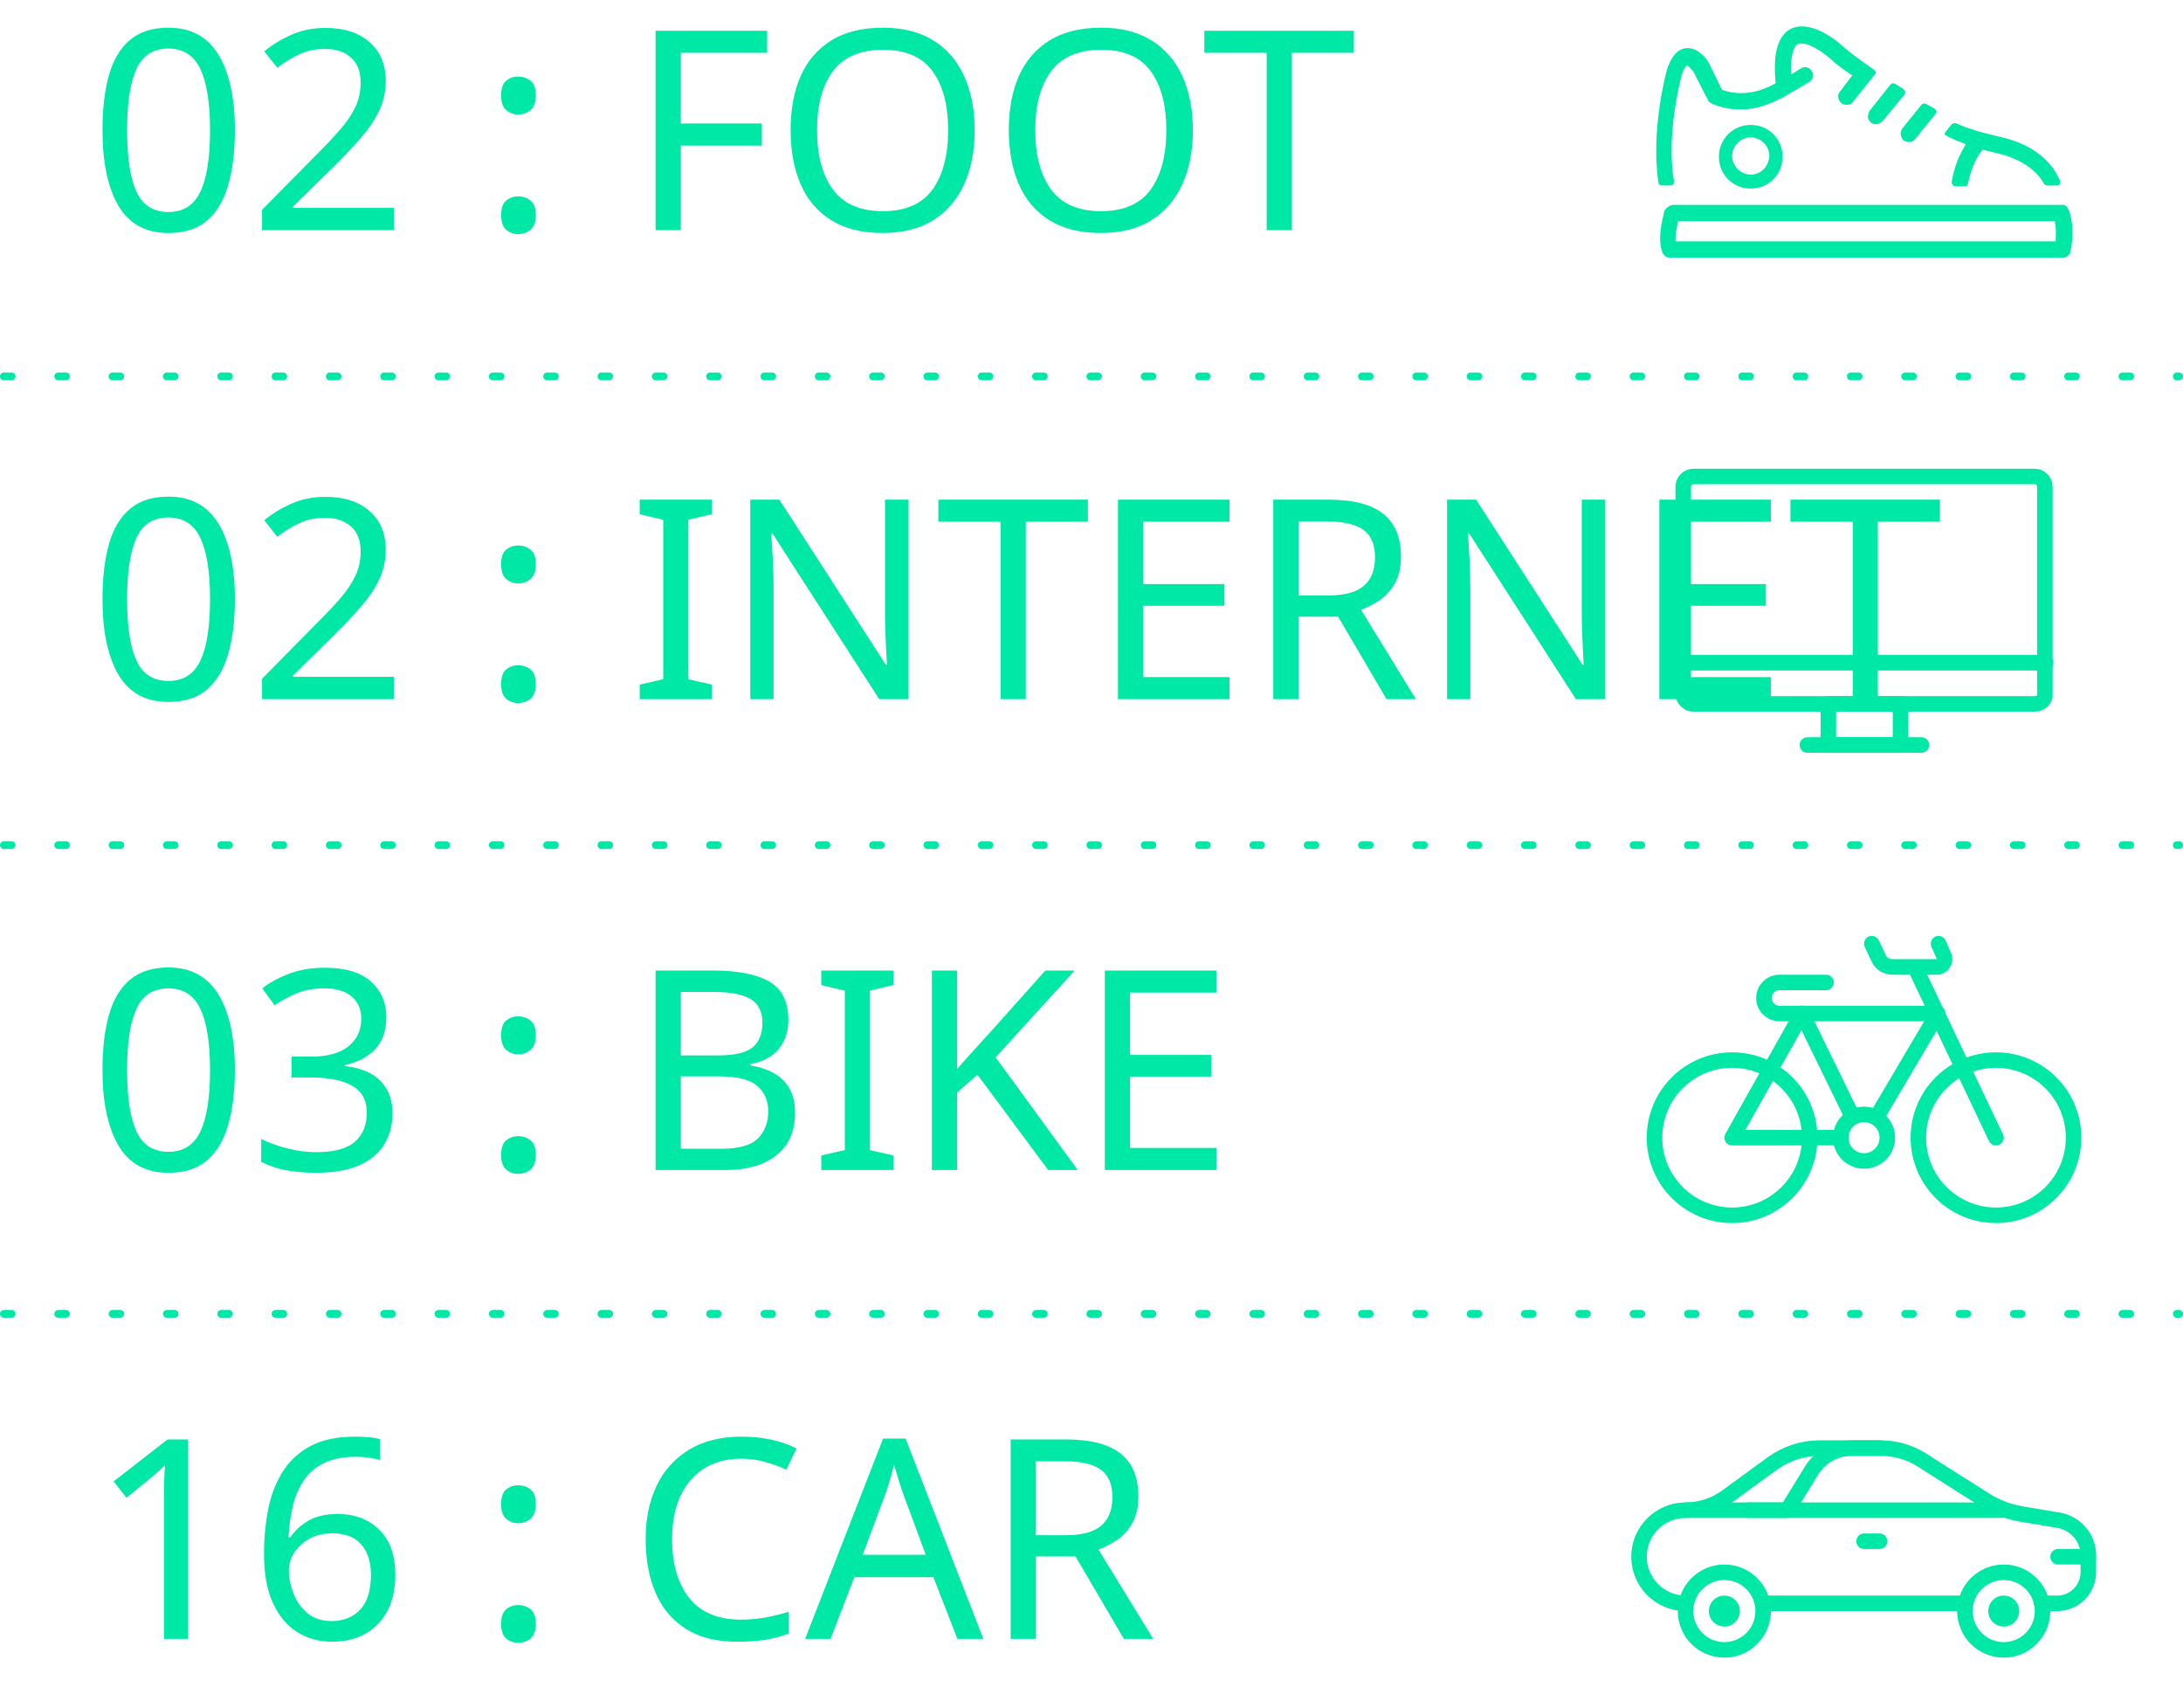
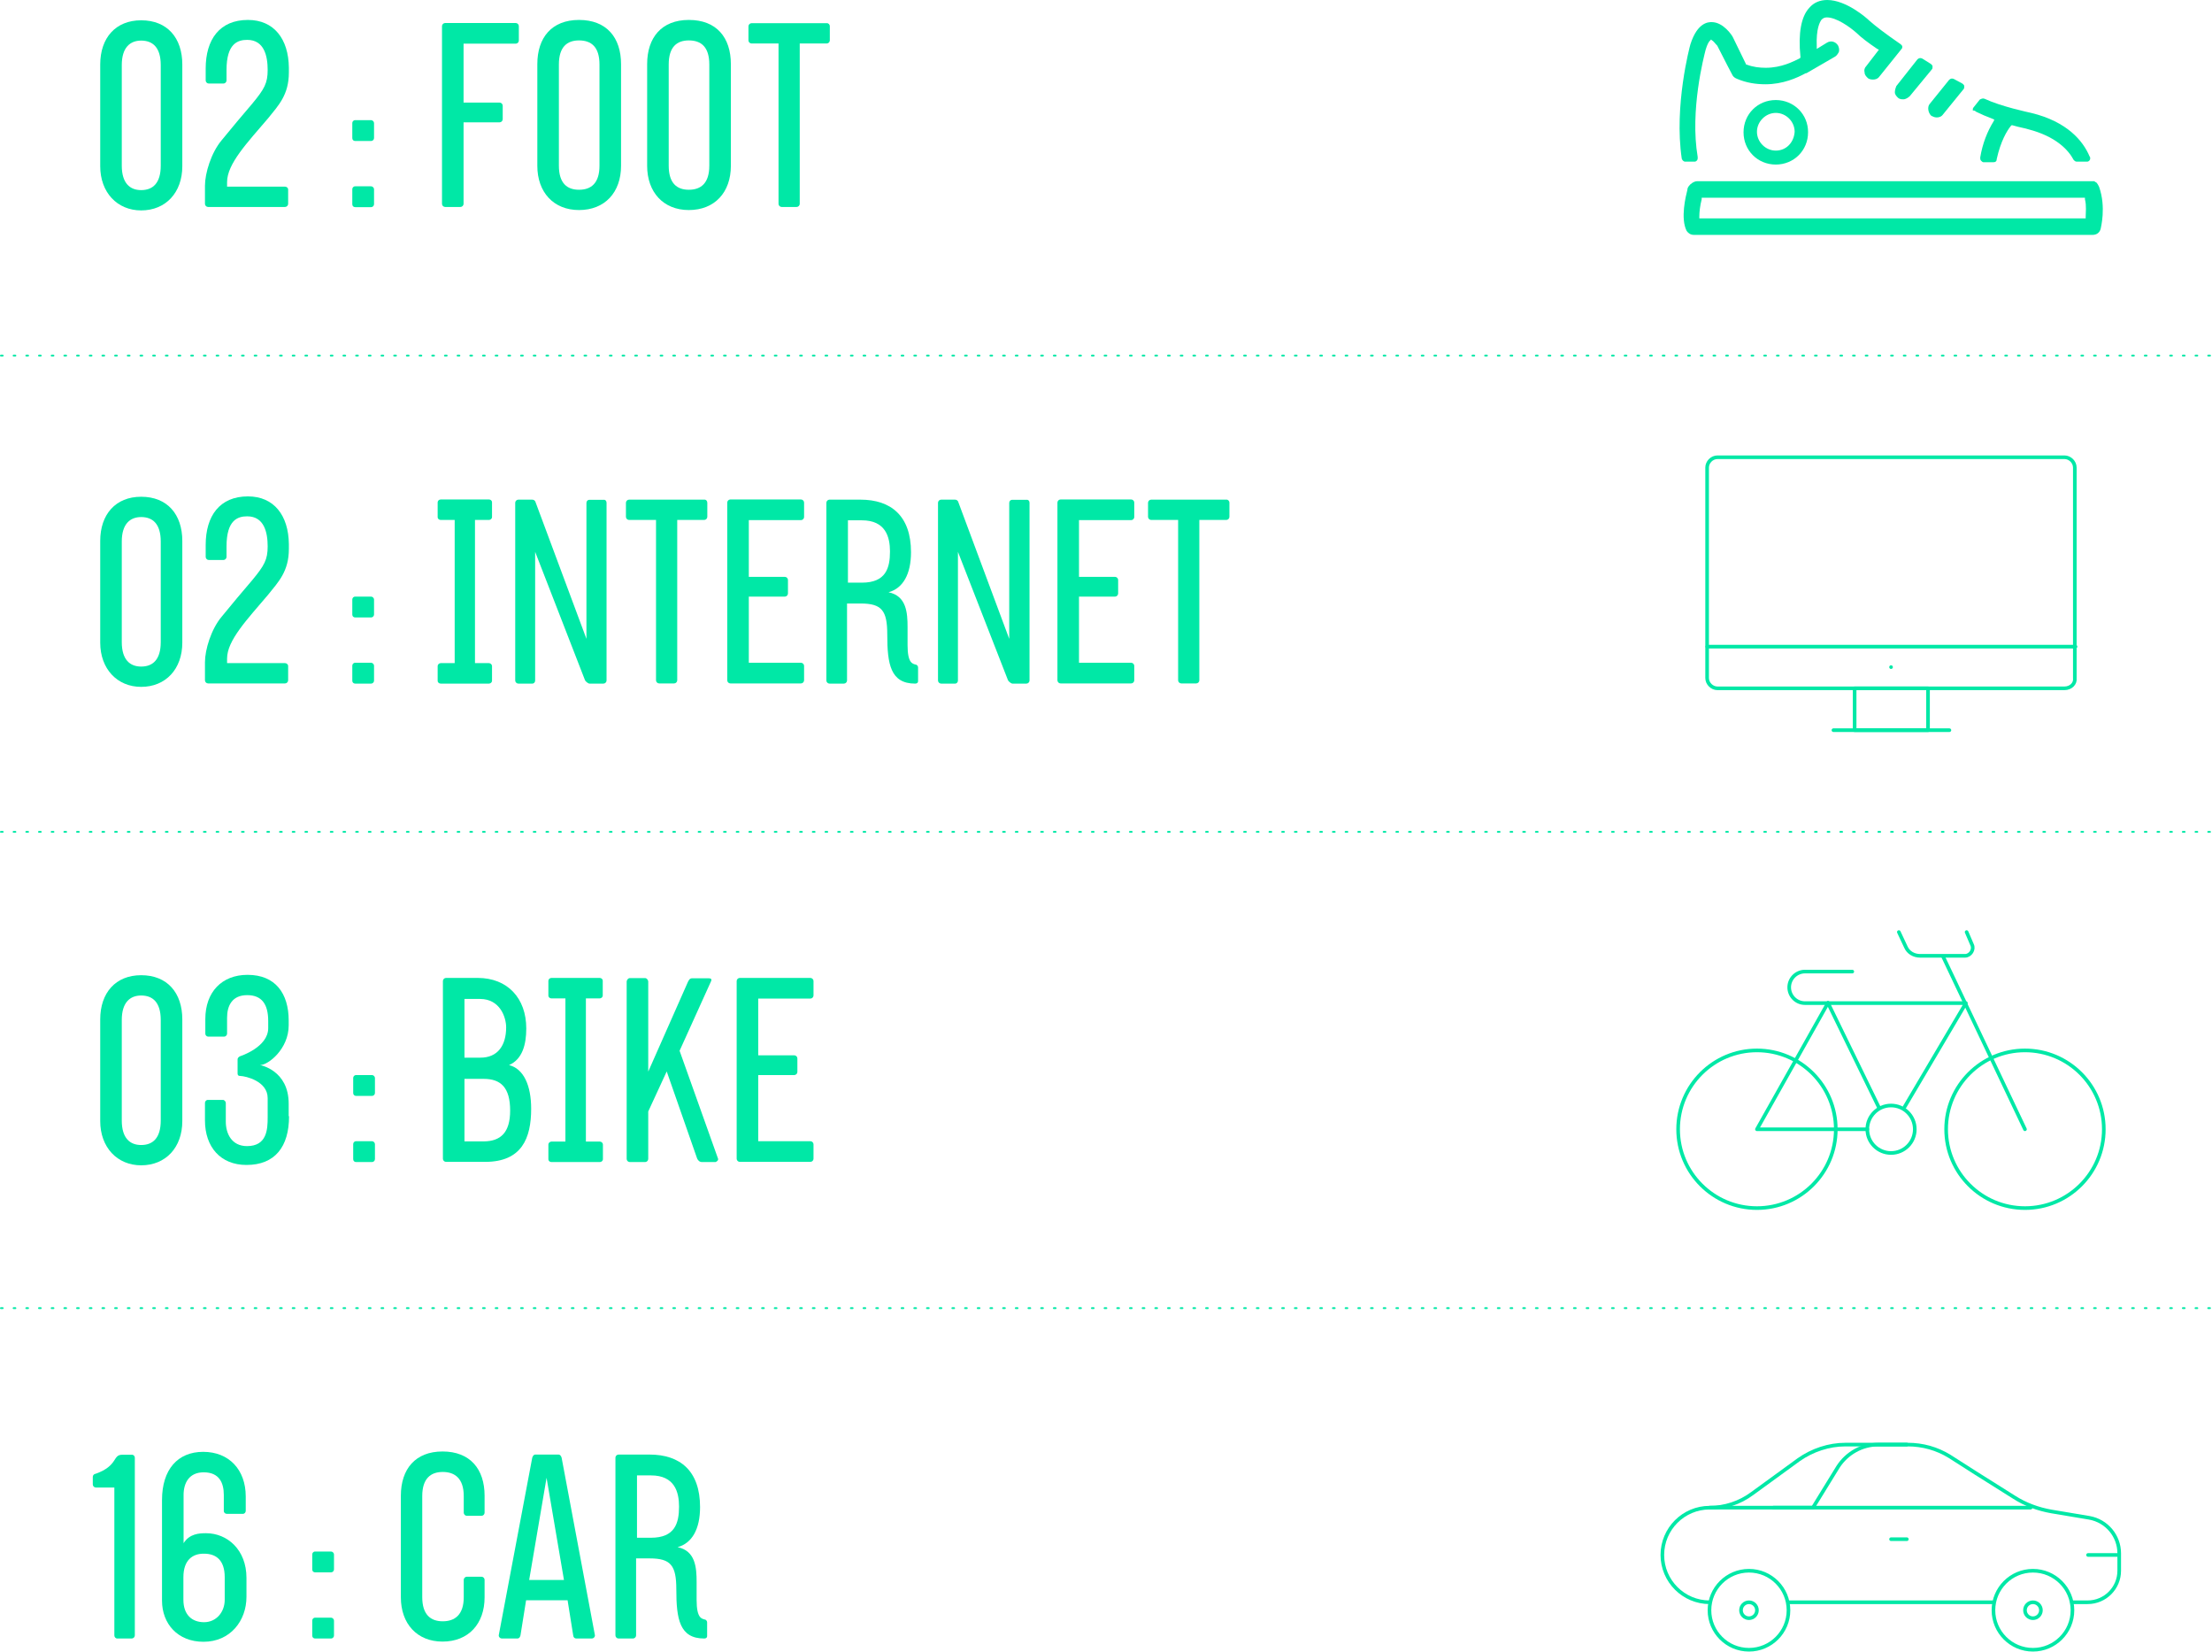
- <svg xmlns="http://www.w3.org/2000/svg" version="1.1" id="Layer_1" x="0px" y="0px" viewBox="0 0 281.3 220" enable-background="new 0 0 281.3 220" xml:space="preserve">
+ <svg xmlns="http://www.w3.org/2000/svg" version="1.1" id="Layer_1" x="0px" y="0px" viewBox="1.7 328.2 1220.6 911.3" enable-background="new 1.7 328.2 1220.6 911.3" xml:space="preserve">
  <g>
    <g>
-       <path fill="#00E8A6" d="M240.7,15.1c0,0.3,0.2,0.5,0.4,0.7c0.2,0.2,0.5,0.2,0.7,0.2c0.3,0,0.6-0.2,0.8-0.4l2.8-3.4    c0.1-0.1,0.1-0.2,0.1-0.4c0-0.1-0.1-0.2-0.2-0.3l-1.1-0.7c-0.2-0.1-0.4-0.1-0.6,0.1l-2.7,3.4C240.8,14.5,240.7,14.8,240.7,15.1z" />
-       <path fill="#00E8A6" d="M225.6,16.1c-2.3,0-4.1,1.8-4.1,4.1c0,2.3,1.8,4.1,4.1,4.1c2.3,0,4.1-1.8,4.1-4.1    C229.7,17.9,227.9,16.1,225.6,16.1z M225.6,22.5c-1.3,0-2.4-1.1-2.4-2.4c0-1.3,1.1-2.4,2.4-2.4c1.3,0,2.4,1.1,2.4,2.4    C227.9,21.5,226.9,22.5,225.6,22.5z" />
-       <path fill="#00E8A6" d="M214.1,23.9h1.2c0,0,0,0,0,0c0.2,0,0.4-0.2,0.4-0.4c0-0.1,0-0.1,0-0.2c-1-5.9,0.8-12.8,1-13.6    c0.2-0.7,0.4-1,0.6-1.2l0.1-0.1l0.1,0.1c0.2,0.1,0.4,0.4,0.7,0.7c0.8,1.6,1.9,3.7,1.9,3.7c0.1,0.2,0.3,0.4,0.6,0.5    c1.2,0.5,2.4,0.7,3.6,0.7c2.2,0,4-0.8,5.1-1.4c0,0,0.1,0,0.1,0l3.6-2.1c0.2-0.1,0.4-0.4,0.5-0.6c0.1-0.3,0-0.6-0.1-0.8    c-0.3-0.5-0.9-0.7-1.4-0.4l-1.3,0.8l0-0.3c-0.1-2.3,0.4-3.1,0.6-3.4c0.2-0.2,0.4-0.3,0.7-0.3c1.2,0,2.9,1.2,3.8,2    c0.5,0.5,1.4,1.2,2.6,2l0.2,0.1l-1.6,2.1c-0.2,0.2-0.3,0.5-0.2,0.8c0,0.3,0.2,0.5,0.4,0.7c0.2,0.2,0.5,0.2,0.7,0.2    c0.3,0,0.6-0.1,0.8-0.4l2.8-3.5c0.1-0.1,0.1-0.2,0.1-0.3c0-0.1-0.1-0.2-0.2-0.3c-1.9-1.3-3.2-2.3-4-3c-0.3-0.3-2.9-2.6-5.3-2.6    c-0.9,0-1.7,0.3-2.3,1c-1,1.1-1.4,3.2-1.1,6.2l0,0.1l-0.1,0.1c-0.8,0.4-2.3,1.2-4.3,1.2c-0.8,0-1.6-0.1-2.4-0.4l-0.1,0l-1.7-3.5    c-0.1-0.2-1.2-1.9-2.7-1.9c-0.4,0-1.8,0-2.7,2.8c-0.1,0.3-2.1,7.8-1.1,14.5C213.7,23.7,213.9,23.9,214.1,23.9z" />
-       <path fill="#00E8A6" d="M245.3,18.1c0.2,0.1,0.4,0.2,0.7,0.2c0.3,0,0.6-0.1,0.8-0.4l2.6-3.2c0.1-0.1,0.1-0.2,0.1-0.4    c0-0.1-0.1-0.2-0.2-0.3l-1.1-0.6c-0.2-0.1-0.4-0.1-0.6,0.1l-2.5,3.1C244.8,17,244.9,17.7,245.3,18.1z" />
-       <path fill="#00E8A6" d="M251,17.6c0.6,0.3,1.3,0.6,2.1,0.9l0.2,0.1l-0.1,0.2c-0.8,1.3-1.4,2.8-1.7,4.6c0,0.1,0,0.3,0.1,0.4    c0.1,0.1,0.2,0.2,0.3,0.2h1.3c0.2,0,0.4-0.1,0.4-0.4c0.5-2.3,1.3-3.6,1.8-4.2l0.1-0.1l0.1,0c1,0.3,1.7,0.4,2,0.5    c3.5,0.9,5.1,2.6,5.8,3.9c0.1,0.1,0.2,0.2,0.4,0.2h1.3c0,0,0,0,0,0c0.2,0,0.4-0.2,0.4-0.4c0-0.1,0-0.2-0.1-0.3    c-0.8-1.9-2.8-4.4-7.4-5.5c-0.4-0.1-3.8-0.8-5.9-1.8c-0.2-0.1-0.4,0-0.6,0.1l-0.8,1c-0.1,0.1-0.1,0.2-0.1,0.4    C250.8,17.4,250.9,17.5,251,17.6z" />
-       <path fill="#00E8A6" d="M266.6,27.1c-0.1-0.2-0.2-0.4-0.3-0.5c-0.1-0.1-0.2-0.1-0.3-0.2c0,0-0.1,0-0.1,0l-50.3,0    c-0.4,0-0.9,0.4-1,0.6c-0.1,0.1-0.2,0.3-0.2,0.5c-0.2,0.8-0.9,3.6-0.1,5.2c0.2,0.3,0.5,0.5,0.9,0.5h50.6c0.5,0,0.9-0.3,1-0.8    C266.8,32.3,267.5,29.7,266.6,27.1z M264.9,30.9l0,0.2h-49l0-0.2c0-0.6,0.1-1.4,0.3-2.2l0-0.2h48.6l0,0.2    C265,29.5,264.9,30.4,264.9,30.9z" />
+       <path fill="#00E8A6" d="M1047.3,379.1c0,1.3,0.9,2.2,1.7,3c0.9,0.9,2.2,0.9,3,0.9c1.3,0,2.6-0.9,3.5-1.7l12.2-14.8    c0.4-0.4,0.4-0.9,0.4-1.7c0-0.4-0.4-0.9-0.9-1.3l-4.8-3c-0.9-0.4-1.7-0.4-2.6,0.4l-11.7,14.8    C1047.8,376.5,1047.3,377.8,1047.3,379.1z" />
+       <path fill="#00E8A6" d="M981.6,383.4c-10,0-17.8,7.8-17.8,17.8s7.8,17.8,17.8,17.8c10,0,17.8-7.8,17.8-17.8    C999.5,391.3,991.6,383.4,981.6,383.4z M981.6,411.3c-5.7,0-10.4-4.8-10.4-10.4s4.8-10.4,10.4-10.4c5.7,0,10.4,4.8,10.4,10.4    C991.6,406.9,987.3,411.3,981.6,411.3z" />
+       <path fill="#00E8A6" d="M931.6,417.4h5.2l0,0c0.9,0,1.7-0.9,1.7-1.7c0-0.4,0-0.4,0-0.9c-4.4-25.7,3.5-55.7,4.4-59.2    c0.9-3,1.7-4.4,2.6-5.2l0.4-0.4l0.4,0.4c0.9,0.4,1.7,1.7,3,3c3.5,7,8.3,16.1,8.3,16.1c0.4,0.9,1.3,1.7,2.6,2.2    c5.2,2.2,10.4,3,15.7,3c9.6,0,17.4-3.5,22.2-6.1h0.4l15.7-9.1c0.9-0.4,1.7-1.7,2.2-2.6c0.4-1.3,0-2.6-0.4-3.5    c-1.3-2.2-3.9-3-6.1-1.7l-5.7,3.5v-1.3c-0.4-10,1.7-13.5,2.6-14.8c0.9-0.9,1.7-1.3,3-1.3c5.2,0,12.6,5.2,16.5,8.7    c2.2,2.2,6.1,5.2,11.3,8.7l0.9,0.4l-7,9.1c-0.9,0.9-1.3,2.2-0.9,3.5c0,1.3,0.9,2.2,1.7,3s2.2,0.9,3,0.9c1.3,0,2.6-0.4,3.5-1.7    l12.2-15.2c0.4-0.4,0.4-0.9,0.4-1.3s-0.4-0.9-0.9-1.3c-8.3-5.7-13.9-10-17.4-13.1c-1.3-1.3-12.6-11.3-23.1-11.3    c-3.9,0-7.4,1.3-10,4.4c-4.4,4.8-6.1,13.9-4.8,27v0.4l-0.4,0.4c-3.5,1.7-10,5.2-18.7,5.2c-3.5,0-7-0.4-10.4-1.7h-0.4l-7.4-15.2    c-0.4-0.9-5.2-8.3-11.7-8.3c-1.7,0-7.8,0-11.7,12.2c-0.4,1.3-9.1,33.9-4.8,63.1C929.9,416.5,930.7,417.4,931.6,417.4z" />
+       <path fill="#00E8A6" d="M1067.4,392.1c0.9,0.4,1.7,0.9,3,0.9c1.3,0,2.6-0.4,3.5-1.7l11.3-13.9c0.4-0.4,0.4-0.9,0.4-1.7    c0-0.4-0.4-0.9-0.9-1.3l-4.8-2.6c-0.9-0.4-1.7-0.4-2.6,0.4l-10.9,13.5C1065.2,387.3,1065.6,390.4,1067.4,392.1z" />
+       <path fill="#00E8A6" d="M1092.2,389.9c2.6,1.3,5.7,2.6,9.1,3.9l0.9,0.4l-0.4,0.9c-3.5,5.7-6.1,12.2-7.4,20c0,0.4,0,1.3,0.4,1.7    s0.9,0.9,1.3,0.9h5.7c0.9,0,1.7-0.4,1.7-1.7c2.2-10,5.7-15.7,7.8-18.3l0.4-0.4h0.4c4.4,1.3,7.4,1.7,8.7,2.2    c15.2,3.9,22.2,11.3,25.2,17c0.4,0.4,0.9,0.9,1.7,0.9h5.7l0,0c0.9,0,1.7-0.9,1.7-1.7c0-0.4,0-0.9-0.4-1.3    c-3.5-8.3-12.2-19.1-32.2-23.9c-1.7-0.4-16.5-3.5-25.7-7.8c-0.9-0.4-1.7,0-2.6,0.4l-3.5,4.4c-0.4,0.4-0.4,0.9-0.4,1.7    C1091.3,389.1,1091.7,389.5,1092.2,389.9z" />
+       <path fill="#00E8A6" d="M1160,431.3c-0.4-0.9-0.9-1.7-1.3-2.2c-0.4-0.4-0.9-0.4-1.3-0.9h-0.4H938.1c-1.7,0-3.9,1.7-4.4,2.6    c-0.4,0.4-0.9,1.3-0.9,2.2c-0.9,3.5-3.9,15.7-0.4,22.6c0.9,1.3,2.2,2.2,3.9,2.2h220.2c2.2,0,3.9-1.3,4.4-3.5    C1160.9,453.9,1164,442.6,1160,431.3z M1152.6,447.8v0.9H939.4v-0.9c0-2.6,0.4-6.1,1.3-9.6v-0.9h211.5v0.9    C1153.1,441.7,1152.6,445.6,1152.6,447.8z" />
    </g>
  </g>
  <g>
-     <rect x="11.4" y="5.8" fill="none" width="147.7" height="24.9" />
-     <text transform="matrix(1 0 0 1 11.4408 29.6637)" fill="#00E8A6" font-family="'Interborough'" font-size="36">02 : FOOT</text>
+     <rect x="49.6" y="338.6" fill="none" width="642.7" height="108.3" />
+     <g enable-background="new    ">
+       <path fill="#00E8A6" d="M102.3,363.8v56.1c0,14.6-9.2,24.4-22.7,24.4c-13.2,0-22.6-9.9-22.6-24.4v-56.1c0-14.7,8.5-24.4,22.6-24.4    C94,339.4,102.3,349.1,102.3,363.8z M90.4,364.1c0-9.7-4.4-13.5-10.8-13.5c-6.1,0-10.7,3.8-10.7,13.5v55.5    c0,9.7,4.5,13.5,10.7,13.5c6.4,0,10.8-3.8,10.8-13.5V364.1z" />
+       <path fill="#00E8A6" d="M160.7,432.7v8c0,0.9-0.8,1.7-1.7,1.7h-42.5c-0.9,0-1.7-0.8-1.7-1.7c0,0,0-8.9,0-10    c0-6.9,3.4-18.2,9.2-25.1c3.3-4.1,13.9-16.8,16.9-20.2c6.7-8.1,8.5-11.3,8.5-18.6c0-7.7-1.9-16.6-11.3-16.6    c-5.2,0-11.4,2-11.4,16.6v5.8c0,0.9-0.8,1.7-1.7,1.7h-8.1c-0.9,0-1.7-0.8-1.7-1.7V366c0-16,7.7-26.8,23.3-26.8    c14.4,0,22.4,10.5,22.6,26.3v2.7c0,12.4-5.8,18.2-11.4,25.2C138.1,407,127,418.6,127,428.7v2.5h32    C159.9,431.2,160.7,431.9,160.7,432.7z" />
+       <path fill="#00E8A6" d="M196.1,396.1c0-0.8,0.6-1.6,1.6-1.6h8.8c0.8,0,1.6,0.8,1.6,1.6v8.3c0,0.9-0.8,1.6-1.6,1.6h-8.8    c-0.9,0-1.6-0.6-1.6-1.6V396.1z M196.1,432.6c0-0.8,0.6-1.6,1.6-1.6h8.8c0.8,0,1.6,0.8,1.6,1.6v8.3c0,0.9-0.8,1.6-1.6,1.6h-8.8    c-0.9,0-1.6-0.6-1.6-1.6V432.6z" />
+       <path fill="#00E8A6" d="M257.5,352.4v32.4h19.9c0.9,0,1.7,0.8,1.7,1.7v7.5c0,0.9-0.8,1.7-1.7,1.7h-19.9v45c0,0.9-0.8,1.7-1.7,1.7    h-8.5c-0.9,0-1.7-0.8-1.7-1.7v-98.1c0-0.9,0.8-1.7,1.7-1.7h39c0.9,0,1.7,0.8,1.7,1.7v8c0,0.9-0.8,1.7-1.7,1.7H257.5z" />
+       <path fill="#00E8A6" d="M344.4,363.6v56.1c0,14.6-8.9,24.4-23.2,24.4c-14.1,0-23-9.9-23-24.4v-56.1c0-14.7,8-24.4,23-24.4    C336.4,339.2,344.4,348.9,344.4,363.6z M332.5,363.8c0-9.7-4.5-13.3-11.3-13.3c-6.6,0-11.1,3.6-11.1,13.3v55.8    c0,9.7,4.5,13.3,11.1,13.3c6.7,0,11.3-3.6,11.3-13.3V363.8z" />
+       <path fill="#00E8A6" d="M405,363.6v56.1c0,14.6-8.9,24.4-23.2,24.4c-14.1,0-23-9.9-23-24.4v-56.1c0-14.7,8-24.4,23-24.4    C397.1,339.2,405,348.9,405,363.6z M393.1,363.8c0-9.7-4.5-13.3-11.3-13.3c-6.6,0-11.1,3.6-11.1,13.3v55.8    c0,9.7,4.5,13.3,11.1,13.3c6.7,0,11.3-3.6,11.3-13.3V363.8z" />
+       <path fill="#00E8A6" d="M459.6,342.7v7.8c0,0.9-0.8,1.7-1.7,1.7H443v88.5c0,0.9-0.8,1.7-1.7,1.7h-8.3c-0.9,0-1.7-0.8-1.7-1.7    v-88.5h-14.9c-0.9,0-1.7-0.8-1.7-1.7v-7.8c0-0.9,0.8-1.7,1.7-1.7h41.5C458.8,340.9,459.6,341.7,459.6,342.7z" />
+     </g>
  </g>
  <g>
-     <line fill="none" stroke="#00E8A6" stroke-width="2" stroke-linecap="round" stroke-linejoin="round" stroke-miterlimit="10" x1="238.7" y1="143.9" x2="232.2" y2="130.6" />
-     <circle fill="none" stroke="#00E8A6" stroke-width="2" stroke-linecap="round" stroke-linejoin="round" stroke-miterlimit="10" cx="223.2" cy="146.6" r="10" />
-     <circle fill="none" stroke="#00E8A6" stroke-width="2" stroke-linecap="round" stroke-linejoin="round" stroke-miterlimit="10" cx="240.2" cy="146.6" r="3" />
-     <circle fill="none" stroke="#00E8A6" stroke-width="2" stroke-linecap="round" stroke-linejoin="round" stroke-miterlimit="10" cx="257.2" cy="146.6" r="10" />
-     <polyline fill="none" stroke="#00E8A6" stroke-width="2" stroke-linecap="round" stroke-linejoin="round" stroke-miterlimit="10" points="   232.2,130.6 223.2,146.6 237.2,146.6  " />
-     <line fill="none" stroke="#00E8A6" stroke-width="2" stroke-linecap="round" stroke-linejoin="round" stroke-miterlimit="10" x1="257.2" y1="146.6" x2="246.8" y2="124.7" />
-     <path fill="none" stroke="#00E8A6" stroke-width="2" stroke-linecap="round" stroke-linejoin="round" stroke-miterlimit="10" d="   M241.9,143.8l7.8-13.2h-20.4c-1.1,0-2-0.9-2-2v0c0-1.1,0.9-2,2-2h6" />
-     <path fill="none" stroke="#00E8A6" stroke-width="2" stroke-linecap="round" stroke-linejoin="round" stroke-miterlimit="10" d="   M241.2,121.6l0.9,1.9c0.3,0.7,1,1.1,1.8,1.1h5.7c0.7,0,1.2-0.8,0.9-1.4l-0.7-1.6" />
+     <line fill="none" stroke="#00E8A6" stroke-width="2" stroke-linecap="round" stroke-linejoin="round" stroke-miterlimit="10" x1="1038.6" y1="939.5" x2="1010.4" y2="881.6" />
+     <circle fill="none" stroke="#00E8A6" stroke-width="2" stroke-linecap="round" stroke-linejoin="round" stroke-miterlimit="10" cx="971.2" cy="951.3" r="43.5" />
+     <circle fill="none" stroke="#00E8A6" stroke-width="2" stroke-linecap="round" stroke-linejoin="round" stroke-miterlimit="10" cx="1045.2" cy="951.3" r="13.1" />
+     <circle fill="none" stroke="#00E8A6" stroke-width="2" stroke-linecap="round" stroke-linejoin="round" stroke-miterlimit="10" cx="1119.1" cy="951.3" r="43.5" />
+     <polyline fill="none" stroke="#00E8A6" stroke-width="2" stroke-linecap="round" stroke-linejoin="round" stroke-miterlimit="10" points="   1010.4,881.6 971.2,951.3 1032.1,951.3  " />
+     <line fill="none" stroke="#00E8A6" stroke-width="2" stroke-linecap="round" stroke-linejoin="round" stroke-miterlimit="10" x1="1119.1" y1="951.3" x2="1073.9" y2="856" />
+     <path fill="none" stroke="#00E8A6" stroke-width="2" stroke-linecap="round" stroke-linejoin="round" stroke-miterlimit="10" d="   M1052.6,939.1l33.9-57.4h-88.8c-4.8,0-8.7-3.9-8.7-8.7l0,0c0-4.8,3.9-8.7,8.7-8.7h26.1" />
+     <path fill="none" stroke="#00E8A6" stroke-width="2" stroke-linecap="round" stroke-linejoin="round" stroke-miterlimit="10" d="   M1049.5,842.5l3.9,8.3c1.3,3,4.4,4.8,7.8,4.8h24.8c3,0,5.2-3.5,3.9-6.1l-3-7" />
  </g>
-   <rect x="11.4" y="126.9" fill="none" width="126.7" height="24.4" />
-   <text transform="matrix(1 0 0 1 11.4408 150.7621)" fill="#00E8A6" font-family="'Interborough'" font-size="36">03 : BIKE</text>
+   <rect x="49.6" y="865.5" fill="none" width="551.3" height="106.2" />
+   <g enable-background="new    ">
+     <path fill="#00E8A6" d="M102.3,890.7v56.1c0,14.6-9.2,24.4-22.7,24.4c-13.2,0-22.6-9.9-22.6-24.4v-56.1c0-14.7,8.5-24.4,22.6-24.4   C94,866.3,102.3,876,102.3,890.7z M90.4,891c0-9.7-4.4-13.5-10.8-13.5c-6.1,0-10.7,3.8-10.7,13.5v55.5c0,9.7,4.5,13.5,10.7,13.5   c6.4,0,10.8-3.8,10.8-13.5V891z" />
+     <path fill="#00E8A6" d="M161.2,944.1c0,16.9-7.8,26.9-23.5,26.9c-14.3,0-22.9-9.9-22.9-24.6v-9.6c0-0.8,0.6-1.7,1.6-1.7h8.3   c0.8,0,1.6,0.9,1.6,1.7v10.3c0,6.7,3.3,13.5,11.7,13.5c11,0,11.4-9.2,11.4-15.8v-10.7c0-9.4-12.2-12.1-15-12.2   c-1.6,0-1.6-0.8-1.6-1.7v-7.5c0-0.6,0.5-1.3,1.4-1.7c0,0,15.5-4.9,15.5-15.5v-3.9c0-9.4-3.6-14.3-11.6-14.3   c-8.3,0-11.1,5.8-11.1,12.5v8.8c0,0.8-0.8,1.6-1.6,1.6h-8.8c-0.9,0-1.6-0.8-1.6-1.6v-8.1c0-14.9,9.1-24.4,23.3-24.4   c15.4,0,22.7,10.3,22.7,25.2c0,0,0,0.8,0,2.7c0,13-11.3,21.9-15.8,21.9c0,0,15.8,2.7,15.8,21.3V944.1z" />
+     <path fill="#00E8A6" d="M196.6,923c0-0.8,0.6-1.6,1.6-1.6h8.8c0.8,0,1.6,0.8,1.6,1.6v8.3c0,0.9-0.8,1.6-1.6,1.6h-8.8   c-0.9,0-1.6-0.6-1.6-1.6V923z M196.6,959.5c0-0.8,0.6-1.6,1.6-1.6h8.8c0.8,0,1.6,0.8,1.6,1.6v8.3c0,0.9-0.8,1.6-1.6,1.6h-8.8   c-0.9,0-1.6-0.6-1.6-1.6V959.5z" />
+     <path fill="#00E8A6" d="M282.6,915.9c8.1,2,12.2,11.3,12.2,24.1c0,16.3-5.2,29.3-25.4,29.3h-21.6c-0.9,0-1.7-0.8-1.7-1.7v-98.1   c0-0.9,0.8-1.7,1.7-1.7h17.5c16.4,0,26.8,11.1,26.8,27.9C292.1,904.7,289.9,912.7,282.6,915.9z M281,895.1   c0-5.6-3.4-15.7-14.4-15.7H258v32.4h8.6C276.6,911.9,281,904.7,281,895.1z M283.2,941c0-12.8-5.2-17.5-14.6-17.5H258v34.5h10.7   C278,957.9,283.2,953.1,283.2,941z" />
+     <path fill="#00E8A6" d="M325,879.1v79h7.7c0.9,0,1.7,0.8,1.7,1.6v8.1c0,0.9-0.8,1.6-1.7,1.6H306c-0.9,0-1.7-0.6-1.7-1.6v-8.1   c0-0.8,0.8-1.6,1.7-1.6h7.7v-79H306c-0.9,0-1.7-0.6-1.7-1.6v-8.1c0-0.9,0.8-1.6,1.7-1.6h26.6c0.9,0,1.7,0.6,1.7,1.6v8.1   c0,0.9-0.8,1.6-1.7,1.6H325z" />
+     <path fill="#00E8A6" d="M396.6,969.4h-7.5c-1.4,0-2.2-0.9-2.7-1.9l-16.8-48.1l-10.2,22.1v26.2c0,0.9-0.8,1.7-1.7,1.7h-8.5   c-0.9,0-1.7-0.8-1.7-1.7v-97.9c0-0.8,0.8-1.9,1.7-1.9h8.5c0.9,0,1.7,1.1,1.7,1.9v49.7l21.9-49.5c0.5-0.9,0.9-2,2.3-2h9.2   c1.3,0,1.9,0.5,1.1,2L376.7,908l21.1,59.2C398.3,968.1,397.7,968.9,396.6,969.4z" />
+     <path fill="#00E8A6" d="M420.1,879.3v31.2H440c0.9,0,1.7,0.8,1.7,1.7v7.5c0,0.9-0.8,1.7-1.7,1.7h-19.9v36.5h28.8   c0.9,0,1.7,0.8,1.7,1.7v8c0,0.9-0.8,1.7-1.7,1.7h-39c-0.9,0-1.7-0.8-1.7-1.7v-98.1c0-0.9,0.8-1.7,1.7-1.7h39c0.9,0,1.7,0.8,1.7,1.7   v8c0,0.9-0.8,1.7-1.7,1.7H420.1z" />
+   </g>
  <g>
-     <line fill="none" stroke="#00E8A6" stroke-width="2" stroke-linecap="round" stroke-linejoin="round" stroke-miterlimit="10" x1="227.2" y1="206.6" x2="253.2" y2="206.6" />
-     <path fill="none" stroke="#00E8A6" stroke-width="2" stroke-linecap="round" stroke-linejoin="round" stroke-miterlimit="10" d="   M257.9,194.6h-40.7c-3.3,0-6,2.7-6,6l0,0c0,3.3,2.7,6,6,6l0,0" />
-     <path fill="none" stroke="#00E8A6" stroke-width="2" stroke-linecap="round" stroke-linejoin="round" stroke-miterlimit="10" d="   M242.2,186.6h-3.6c-2.1,0-4,1.1-5.1,2.8l-3.2,5.2h-5" />
-     <line fill="none" stroke="#00E8A6" stroke-width="2" stroke-linecap="round" stroke-linejoin="round" stroke-miterlimit="10" x1="265.2" y1="200.6" x2="269.1" y2="200.6" />
-     <line fill="none" stroke="#00E8A6" stroke-width="2" stroke-linecap="round" stroke-linejoin="round" stroke-miterlimit="10" x1="240.2" y1="198.6" x2="242.2" y2="198.6" />
-     <circle fill="none" stroke="#00E8A6" stroke-width="2" stroke-linecap="round" stroke-linejoin="round" stroke-miterlimit="10" cx="222.2" cy="207.6" r="5" />
-     <circle fill="none" stroke="#00E8A6" stroke-width="2" stroke-linecap="round" stroke-linejoin="round" stroke-miterlimit="10" cx="222.2" cy="207.6" r="1" />
-     <circle fill="none" stroke="#00E8A6" stroke-width="2" stroke-linecap="round" stroke-linejoin="round" stroke-miterlimit="10" cx="258.2" cy="207.6" r="1" />
-     <circle fill="none" stroke="#00E8A6" stroke-width="2" stroke-linecap="round" stroke-linejoin="round" stroke-miterlimit="10" cx="258.2" cy="207.6" r="5" />
-     <path fill="none" stroke="#00E8A6" stroke-width="2" stroke-linecap="round" stroke-linejoin="round" stroke-miterlimit="10" d="   M217.2,194.6L217.2,194.6c1.9,0,3.8-0.6,5.4-1.8l5.9-4.3c1.7-1.2,3.8-1.9,5.9-1.9h7.9c1.9,0,3.7,0.5,5.3,1.5   c1.7,1.1,4.4,2.8,8.2,5.2c1.4,0.9,3,1.5,4.7,1.8l4.8,0.8c2.2,0.4,3.8,2.3,3.8,4.5v2.2c0,2.2-1.8,4-4,4h-2" />
+     <line fill="none" stroke="#00E8A6" stroke-width="2" stroke-linecap="round" stroke-linejoin="round" stroke-miterlimit="10" x1="988.6" y1="1212.3" x2="1101.7" y2="1212.3" />
+     <path fill="none" stroke="#00E8A6" stroke-width="2" stroke-linecap="round" stroke-linejoin="round" stroke-miterlimit="10" d="   M1122.2,1160.1H945.1c-14.4,0-26.1,11.7-26.1,26.1l0,0c0,14.4,11.7,26.1,26.1,26.1l0,0" />
+     <path fill="none" stroke="#00E8A6" stroke-width="2" stroke-linecap="round" stroke-linejoin="round" stroke-miterlimit="10" d="   M1053.9,1125.3h-15.7c-9.1,0-17.4,4.8-22.2,12.2l-13.9,22.6h-21.8" />
+     <line fill="none" stroke="#00E8A6" stroke-width="2" stroke-linecap="round" stroke-linejoin="round" stroke-miterlimit="10" x1="1153.9" y1="1186.2" x2="1170.9" y2="1186.2" />
+     <line fill="none" stroke="#00E8A6" stroke-width="2" stroke-linecap="round" stroke-linejoin="round" stroke-miterlimit="10" x1="1045.2" y1="1177.5" x2="1053.9" y2="1177.5" />
+     <circle fill="none" stroke="#00E8A6" stroke-width="2" stroke-linecap="round" stroke-linejoin="round" stroke-miterlimit="10" cx="966.8" cy="1216.7" r="21.8" />
+     <circle fill="none" stroke="#00E8A6" stroke-width="2" stroke-linecap="round" stroke-linejoin="round" stroke-miterlimit="10" cx="966.8" cy="1216.7" r="4.4" />
+     <circle fill="none" stroke="#00E8A6" stroke-width="2" stroke-linecap="round" stroke-linejoin="round" stroke-miterlimit="10" cx="1123.5" cy="1216.7" r="4.4" />
+     <circle fill="none" stroke="#00E8A6" stroke-width="2" stroke-linecap="round" stroke-linejoin="round" stroke-miterlimit="10" cx="1123.5" cy="1216.7" r="21.8" />
+     <path fill="none" stroke="#00E8A6" stroke-width="2" stroke-linecap="round" stroke-linejoin="round" stroke-miterlimit="10" d="   M945.1,1160.1L945.1,1160.1c8.3,0,16.5-2.6,23.5-7.8l25.7-18.7c7.4-5.2,16.5-8.3,25.7-8.3h34.4c8.3,0,16.1,2.2,23.1,6.5   c7.4,4.8,19.1,12.2,35.7,22.6c6.1,3.9,13.1,6.5,20.5,7.8l20.9,3.5c9.6,1.7,16.5,10,16.5,19.6v9.6c0,9.6-7.8,17.4-17.4,17.4h-8.7" />
  </g>
-   <rect x="11.4" y="187.4" fill="none" width="123.2" height="24.4" />
-   <text transform="matrix(1 0 0 1 11.4408 211.1868)" fill="#00E8A6" font-family="'Interborough'" font-size="36">16 : CAR</text>
+   <rect x="49.6" y="1128.8" fill="none" width="536.1" height="106.2" />
+   <g enable-background="new    ">
+     <path fill="#00E8A6" d="M76.1,1132.5v98.1c0,0.9-0.8,1.7-1.7,1.7h-8c-0.9,0-1.6-0.8-1.6-1.7V1149H54.6c-0.9,0-1.7-0.8-1.7-1.7v-4.2   c0-0.9,0.8-1.7,1.6-1.7c12.5-4.5,9.2-10.5,14.6-10.5c1.3,0,5.3,0,5.3,0C75.3,1130.8,76.1,1131.6,76.1,1132.5z" />
+     <path fill="#00E8A6" d="M137.7,1198.8v10.5c0,13.2-8.9,24.8-23.7,24.8c-14.3,0-22.9-10-22.9-22.7v-55.5c0-16.8,8.6-26.6,22.7-26.6   c14.3,0,23.5,9.9,23.5,24.6v8c0,0.9-0.8,1.6-1.4,1.6h-9.1c-0.8,0-1.6-0.6-1.6-1.6v-8.8c0-6.7-2.5-12.5-11.1-12.5   c-8,0-11.1,5.8-11.1,12.5v26.6c3.3-5.2,8.5-5.5,12.4-5.5C127.2,1174.2,137.7,1183.4,137.7,1198.8z M102.9,1198.5v12.4   c0,8.3,4.7,12.4,11.4,12.4s11.4-5.5,11.4-12.4v-12.4c0-9.4-4.7-13-11.4-13C107.9,1185.4,102.9,1189.1,102.9,1198.5z" />
+     <path fill="#00E8A6" d="M174,1185.9c0-0.8,0.6-1.6,1.6-1.6h8.8c0.8,0,1.6,0.8,1.6,1.6v8.3c0,0.9-0.8,1.6-1.6,1.6h-8.8   c-0.9,0-1.6-0.6-1.6-1.6V1185.9z M174,1222.4c0-0.8,0.6-1.6,1.6-1.6h8.8c0.8,0,1.6,0.8,1.6,1.6v8.3c0,0.9-0.8,1.6-1.6,1.6h-8.8   c-0.9,0-1.6-0.6-1.6-1.6V1222.4z" />
+     <path fill="#00E8A6" d="M269.1,1153.5v9.4c0,0.9-0.8,1.7-1.7,1.7h-8.1c-0.9,0-1.7-0.8-1.7-1.7v-9.2c0-9.7-4.9-13.3-11.6-13.3   c-6.6,0-11.3,3.6-11.3,13.3v55.8c0,9.7,4.7,13.3,11.3,13.3c6.7,0,11.6-3.6,11.6-13.3v-9.6c0-0.9,0.8-1.7,1.7-1.7h8.1   c0.9,0,1.7,0.8,1.7,1.7v9.7c0,14.6-8.9,24.4-23.2,24.4c-14.1,0-23-9.9-23-24.4v-56.1c0-14.7,8-24.4,23-24.4   C261.1,1129.1,269.1,1138.8,269.1,1153.5z" />
+     <path fill="#00E8A6" d="M330,1230.6c0,0.9-0.8,1.7-1.7,1.7h-8.6c-0.9,0-1.6-0.6-1.7-1.7l-3.1-19.4h-22.9l-3.1,19.4   c-0.3,1.1-0.8,1.7-1.7,1.7h-8.6c-0.9,0-1.7-0.8-1.7-1.7l18.5-98.1c0.3-0.9,0.8-1.7,1.7-1.7h12.8c0.9,0,1.4,0.8,1.7,1.7L330,1230.6z    M312.9,1200l-9.6-56.4l-9.6,56.4H312.9z" />
+     <path fill="#00E8A6" d="M391.9,1223.5v7.5c0,0.8-0.6,1.3-1.6,1.3c-13.6,0-15.4-10.7-15.4-27.1c0-13.2-3-17.1-14.7-17.1h-7.5v42.5   c0,0.9-0.8,1.7-1.7,1.7h-8c-0.9,0-1.7-0.8-1.7-1.7v-98.1c0-0.9,0.8-1.7,1.7-1.7h17.1c16.8,0,27.9,8.9,27.9,29   c0,12.1-4.4,19.9-12.4,22.1c9.9,2,10.5,11.3,10.5,19.3c0,0.9,0,9.1,0,9.9c0,10,2.8,10.2,4.4,10.7   C391.1,1221.8,391.9,1222.4,391.9,1223.5z M353.2,1176.7h7.7c13.2,0,15.5-8,15.5-17.2c0-8-2.4-17.2-15.5-17.2h-7.7V1176.7z" />
+   </g>
  <g>
-     <line fill="none" stroke="#00E8A6" stroke-width="2" stroke-linecap="round" stroke-linejoin="round" stroke-miterlimit="10" x1="240.2" y1="88" x2="240.2" y2="88" />
-     <path fill="none" stroke="#00E8A6" stroke-width="2" stroke-linecap="round" stroke-linejoin="round" stroke-miterlimit="10" d="   M262.2,90.7h-44c-0.7,0-1.3-0.6-1.3-1.3V62.7c0-0.7,0.6-1.3,1.3-1.3h44c0.7,0,1.3,0.6,1.3,1.3v26.7C263.6,90.1,263,90.7,262.2,90.7   z" />
-     <rect x="235.6" y="90.7" fill="none" stroke="#00E8A6" stroke-width="2" stroke-linecap="round" stroke-linejoin="round" stroke-miterlimit="10" width="9.3" height="5.3" />
-     <line fill="none" stroke="#00E8A6" stroke-width="2" stroke-linecap="round" stroke-linejoin="round" stroke-miterlimit="10" x1="263.6" y1="85.4" x2="216.9" y2="85.4" />
-     <line fill="none" stroke="#00E8A6" stroke-width="2" stroke-linecap="round" stroke-linejoin="round" stroke-miterlimit="10" x1="247.6" y1="96" x2="232.9" y2="96" />
+     <line fill="none" stroke="#00E8A6" stroke-width="2" stroke-linecap="round" stroke-linejoin="round" stroke-miterlimit="10" x1="1045.2" y1="696.3" x2="1045.2" y2="696.3" />
+     <path fill="none" stroke="#00E8A6" stroke-width="2" stroke-linecap="round" stroke-linejoin="round" stroke-miterlimit="10" d="   M1140.9,708H949.4c-3,0-5.7-2.6-5.7-5.7V586.2c0-3,2.6-5.7,5.7-5.7h191.5c3,0,5.7,2.6,5.7,5.7v116.2   C1147,705.4,1144.4,708,1140.9,708z" />
+     <rect x="1025.1" y="708" fill="none" stroke="#00E8A6" stroke-width="2" stroke-linecap="round" stroke-linejoin="round" stroke-miterlimit="10" width="40.5" height="23.1" />
+     <line fill="none" stroke="#00E8A6" stroke-width="2" stroke-linecap="round" stroke-linejoin="round" stroke-miterlimit="10" x1="1147" y1="685" x2="943.8" y2="685" />
+     <line fill="none" stroke="#00E8A6" stroke-width="2" stroke-linecap="round" stroke-linejoin="round" stroke-miterlimit="10" x1="1077.4" y1="731.1" x2="1013.4" y2="731.1" />
  </g>
-   <rect x="11.4" y="66.3" fill="none" width="189.2" height="24.9" />
-   <text transform="matrix(1 0 0 1 11.4408 90.0879)" fill="#00E8A6" font-family="'Interborough'" font-size="36">02 : INTERNET</text>
-   <line fill="none" stroke="#00E8A6" stroke-linecap="round" stroke-linejoin="round" stroke-miterlimit="10" stroke-dasharray="1,6" x1="0.5" y1="48.5" x2="280.8" y2="48.5" />
-   <line fill="none" stroke="#00E8A6" stroke-linecap="round" stroke-linejoin="round" stroke-miterlimit="10" stroke-dasharray="1,6" x1="0.5" y1="169.3" x2="280.8" y2="169.3" />
-   <line fill="none" stroke="#00E8A6" stroke-linecap="round" stroke-linejoin="round" stroke-miterlimit="10" stroke-dasharray="1,6" x1="0.5" y1="108.9" x2="280.8" y2="108.9" />
+   <rect x="49.6" y="601.9" fill="none" width="823.3" height="108.3" />
+   <g enable-background="new    ">
+     <path fill="#00E8A6" d="M102.3,626.7v56.1c0,14.6-9.2,24.4-22.7,24.4c-13.2,0-22.6-9.9-22.6-24.4v-56.1c0-14.7,8.5-24.4,22.6-24.4   C94,602.3,102.3,612,102.3,626.7z M90.4,627c0-9.7-4.4-13.5-10.8-13.5c-6.1,0-10.7,3.8-10.7,13.5v55.5c0,9.7,4.5,13.5,10.7,13.5   c6.4,0,10.8-3.8,10.8-13.5V627z" />
+     <path fill="#00E8A6" d="M160.7,695.6v8c0,0.9-0.8,1.7-1.7,1.7h-42.5c-0.9,0-1.7-0.8-1.7-1.7c0,0,0-8.9,0-10   c0-6.9,3.4-18.2,9.2-25.1c3.3-4.1,13.9-16.8,16.9-20.2c6.7-8.1,8.5-11.3,8.5-18.6c0-7.7-1.9-16.6-11.3-16.6   c-5.2,0-11.4,2-11.4,16.6v5.8c0,0.9-0.8,1.7-1.7,1.7h-8.1c-0.9,0-1.7-0.8-1.7-1.7v-6.6c0-16,7.7-26.8,23.3-26.8   c14.4,0,22.4,10.5,22.6,26.3v2.7c0,12.4-5.8,18.2-11.4,25.2C138.1,670,127,681.5,127,691.6v2.5h32   C159.9,694.1,160.7,694.9,160.7,695.6z" />
+     <path fill="#00E8A6" d="M196.1,659c0-0.8,0.6-1.6,1.6-1.6h8.8c0.8,0,1.6,0.8,1.6,1.6v8.3c0,0.9-0.8,1.6-1.6,1.6h-8.8   c-0.9,0-1.6-0.6-1.6-1.6V659z M196.1,695.5c0-0.8,0.6-1.6,1.6-1.6h8.8c0.8,0,1.6,0.8,1.6,1.6v8.3c0,0.9-0.8,1.6-1.6,1.6h-8.8   c-0.9,0-1.6-0.6-1.6-1.6V695.5z" />
+     <path fill="#00E8A6" d="M263.8,615.1v79h7.7c0.9,0,1.7,0.8,1.7,1.6v8.1c0,0.9-0.8,1.6-1.7,1.6h-26.6c-0.9,0-1.7-0.6-1.7-1.6v-8.1   c0-0.8,0.8-1.6,1.7-1.6h7.7v-79h-7.7c-0.9,0-1.7-0.6-1.7-1.6v-8.1c0-0.9,0.8-1.6,1.7-1.6h26.6c0.9,0,1.7,0.6,1.7,1.6v8.1   c0,0.9-0.8,1.6-1.7,1.6H263.8z" />
+     <path fill="#00E8A6" d="M336.4,605.6v98.1c0,0.9-0.8,1.7-1.7,1.7H327c-0.8,0-2.3-1.3-2.5-1.9L297,632.7v71c0,0.9-0.6,1.7-1.6,1.7   h-7.7c-0.9,0-1.7-0.8-1.7-1.7v-98.1c0-0.9,0.8-1.7,1.7-1.7h7.7c0.9,0,1.7,0.6,1.9,1.6l28,75.2v-75c0-0.9,0.6-1.7,1.6-1.7h7.8   C335.7,603.8,336.4,604.6,336.4,605.6z" />
+     <path fill="#00E8A6" d="M392,605.6v7.8c0,0.9-0.8,1.7-1.7,1.7h-14.9v88.5c0,0.9-0.8,1.7-1.7,1.7h-8.3c-0.9,0-1.7-0.8-1.7-1.7v-88.5   h-14.9c-0.9,0-1.7-0.8-1.7-1.7v-7.8c0-0.9,0.8-1.7,1.7-1.7h41.5C391.3,603.8,392,604.6,392,605.6z" />
+     <path fill="#00E8A6" d="M414.9,615.3v31.2h19.9c0.9,0,1.7,0.8,1.7,1.7v7.5c0,0.9-0.8,1.7-1.7,1.7h-19.9v36.5h28.8   c0.9,0,1.7,0.8,1.7,1.7v8c0,0.9-0.8,1.7-1.7,1.7h-39c-0.9,0-1.7-0.8-1.7-1.7v-98.1c0-0.9,0.8-1.7,1.7-1.7h39c0.9,0,1.7,0.8,1.7,1.7   v8c0,0.9-0.8,1.7-1.7,1.7H414.9z" />
+     <path fill="#00E8A6" d="M508.3,696.6v7.5c0,0.8-0.6,1.3-1.6,1.3c-13.6,0-15.4-10.7-15.4-27.1c0-13.2-3-17.1-14.7-17.1h-7.5v42.5   c0,0.9-0.8,1.7-1.7,1.7h-8c-0.9,0-1.7-0.8-1.7-1.7v-98.1c0-0.9,0.8-1.7,1.7-1.7h17.1c16.8,0,27.9,8.9,27.9,29   c0,12.1-4.4,19.9-12.4,22.1c9.9,2,10.5,11.3,10.5,19.3c0,0.9,0,9.1,0,9.9c0,10,2.8,10.2,4.4,10.7   C507.5,694.9,508.3,695.5,508.3,696.6z M469.6,649.7h7.7c13.2,0,15.5-8,15.5-17.2c0-8-2.4-17.2-15.5-17.2h-7.7V649.7z" />
+     <path fill="#00E8A6" d="M569.8,605.6v98.1c0,0.9-0.8,1.7-1.7,1.7h-7.7c-0.8,0-2.3-1.3-2.5-1.9l-27.6-70.8v71c0,0.9-0.6,1.7-1.6,1.7   h-7.7c-0.9,0-1.7-0.8-1.7-1.7v-98.1c0-0.9,0.8-1.7,1.7-1.7h7.7c0.9,0,1.7,0.6,1.9,1.6l28,75.2v-75c0-0.9,0.6-1.7,1.6-1.7h7.8   C569.1,603.8,569.8,604.6,569.8,605.6z" />
+     <path fill="#00E8A6" d="M597.1,615.3v31.2H617c0.9,0,1.7,0.8,1.7,1.7v7.5c0,0.9-0.8,1.7-1.7,1.7h-19.9v36.5h28.8   c0.9,0,1.7,0.8,1.7,1.7v8c0,0.9-0.8,1.7-1.7,1.7h-39c-0.9,0-1.7-0.8-1.7-1.7v-98.1c0-0.9,0.8-1.7,1.7-1.7h39c0.9,0,1.7,0.8,1.7,1.7   v8c0,0.9-0.8,1.7-1.7,1.7H597.1z" />
+     <path fill="#00E8A6" d="M680.1,605.6v7.8c0,0.9-0.8,1.7-1.7,1.7h-14.9v88.5c0,0.9-0.8,1.7-1.7,1.7h-8.3c-0.9,0-1.7-0.8-1.7-1.7   v-88.5h-14.9c-0.9,0-1.7-0.8-1.7-1.7v-7.8c0-0.9,0.8-1.7,1.7-1.7h41.5C679.3,603.8,680.1,604.6,680.1,605.6z" />
+   </g>
+   <line fill="none" stroke="#00E8A6" stroke-linecap="round" stroke-linejoin="round" stroke-miterlimit="10" stroke-dasharray="1,6" x1="2.2" y1="524.4" x2="1221.8" y2="524.4" />
+   <line fill="none" stroke="#00E8A6" stroke-linecap="round" stroke-linejoin="round" stroke-miterlimit="10" stroke-dasharray="1,6" x1="2.2" y1="1050" x2="1221.8" y2="1050" />
+   <line fill="none" stroke="#00E8A6" stroke-linecap="round" stroke-linejoin="round" stroke-miterlimit="10" stroke-dasharray="1,6" x1="2.2" y1="787.2" x2="1221.8" y2="787.2" />
</svg>
